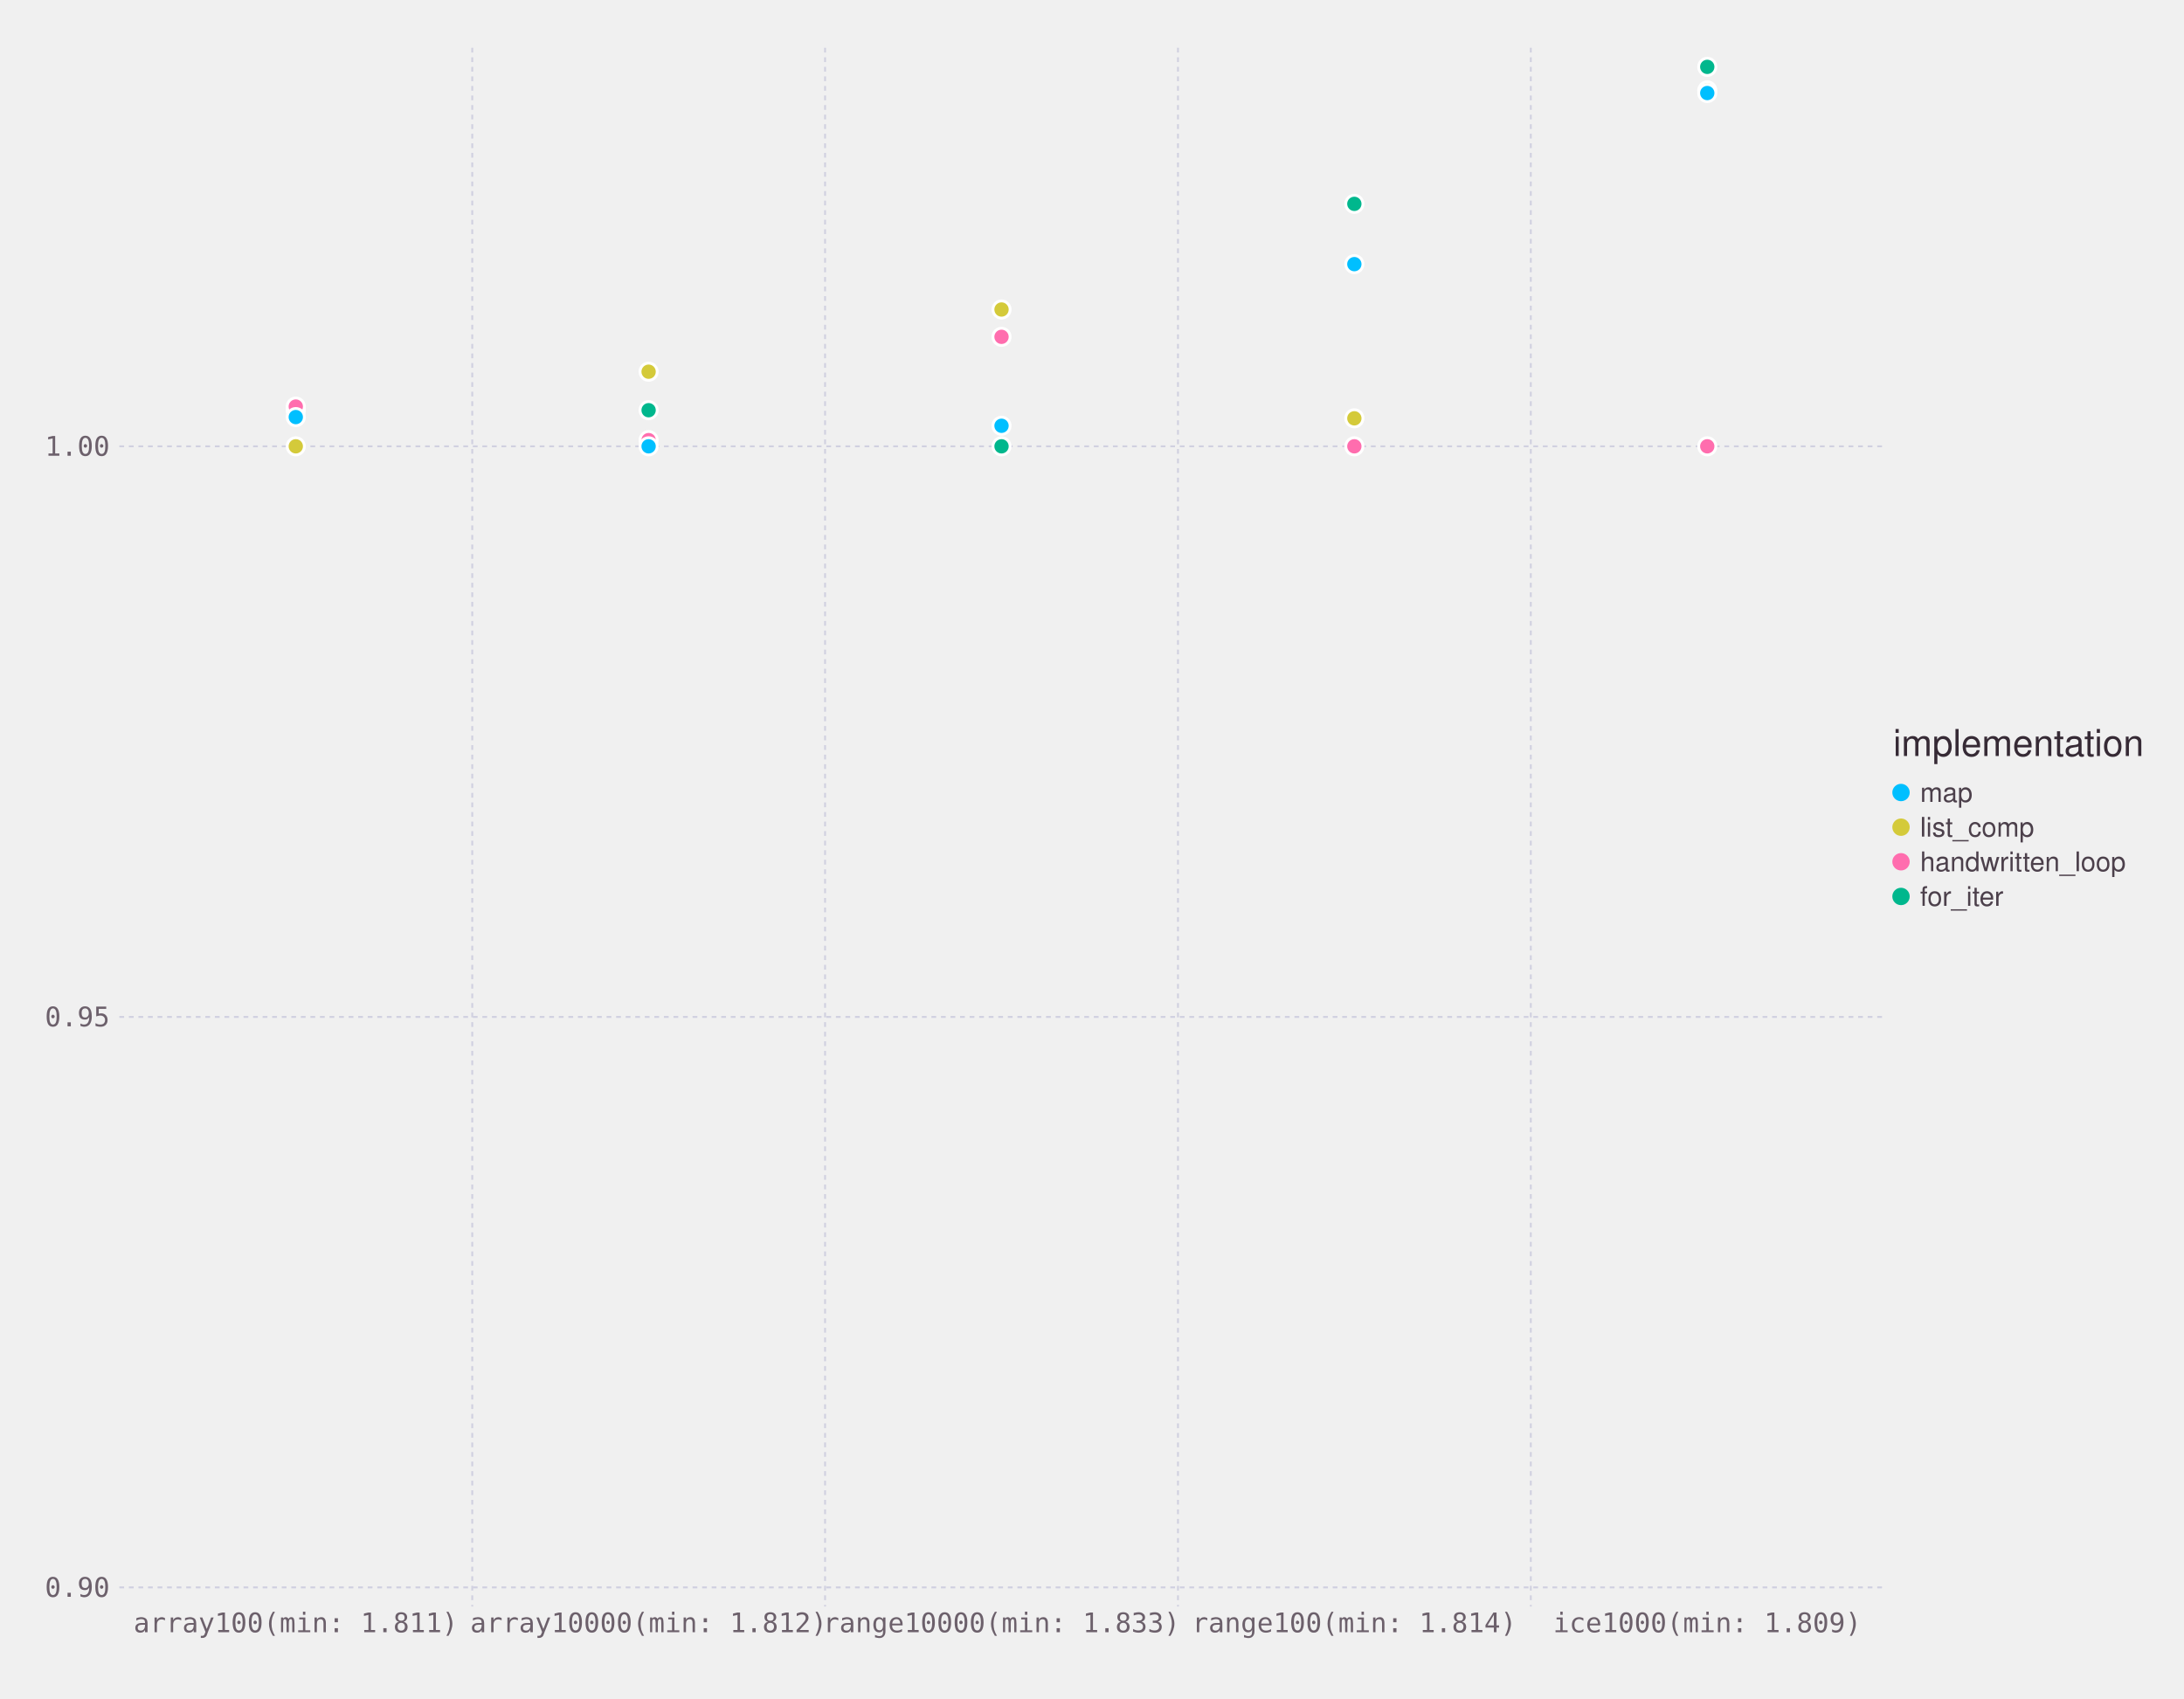
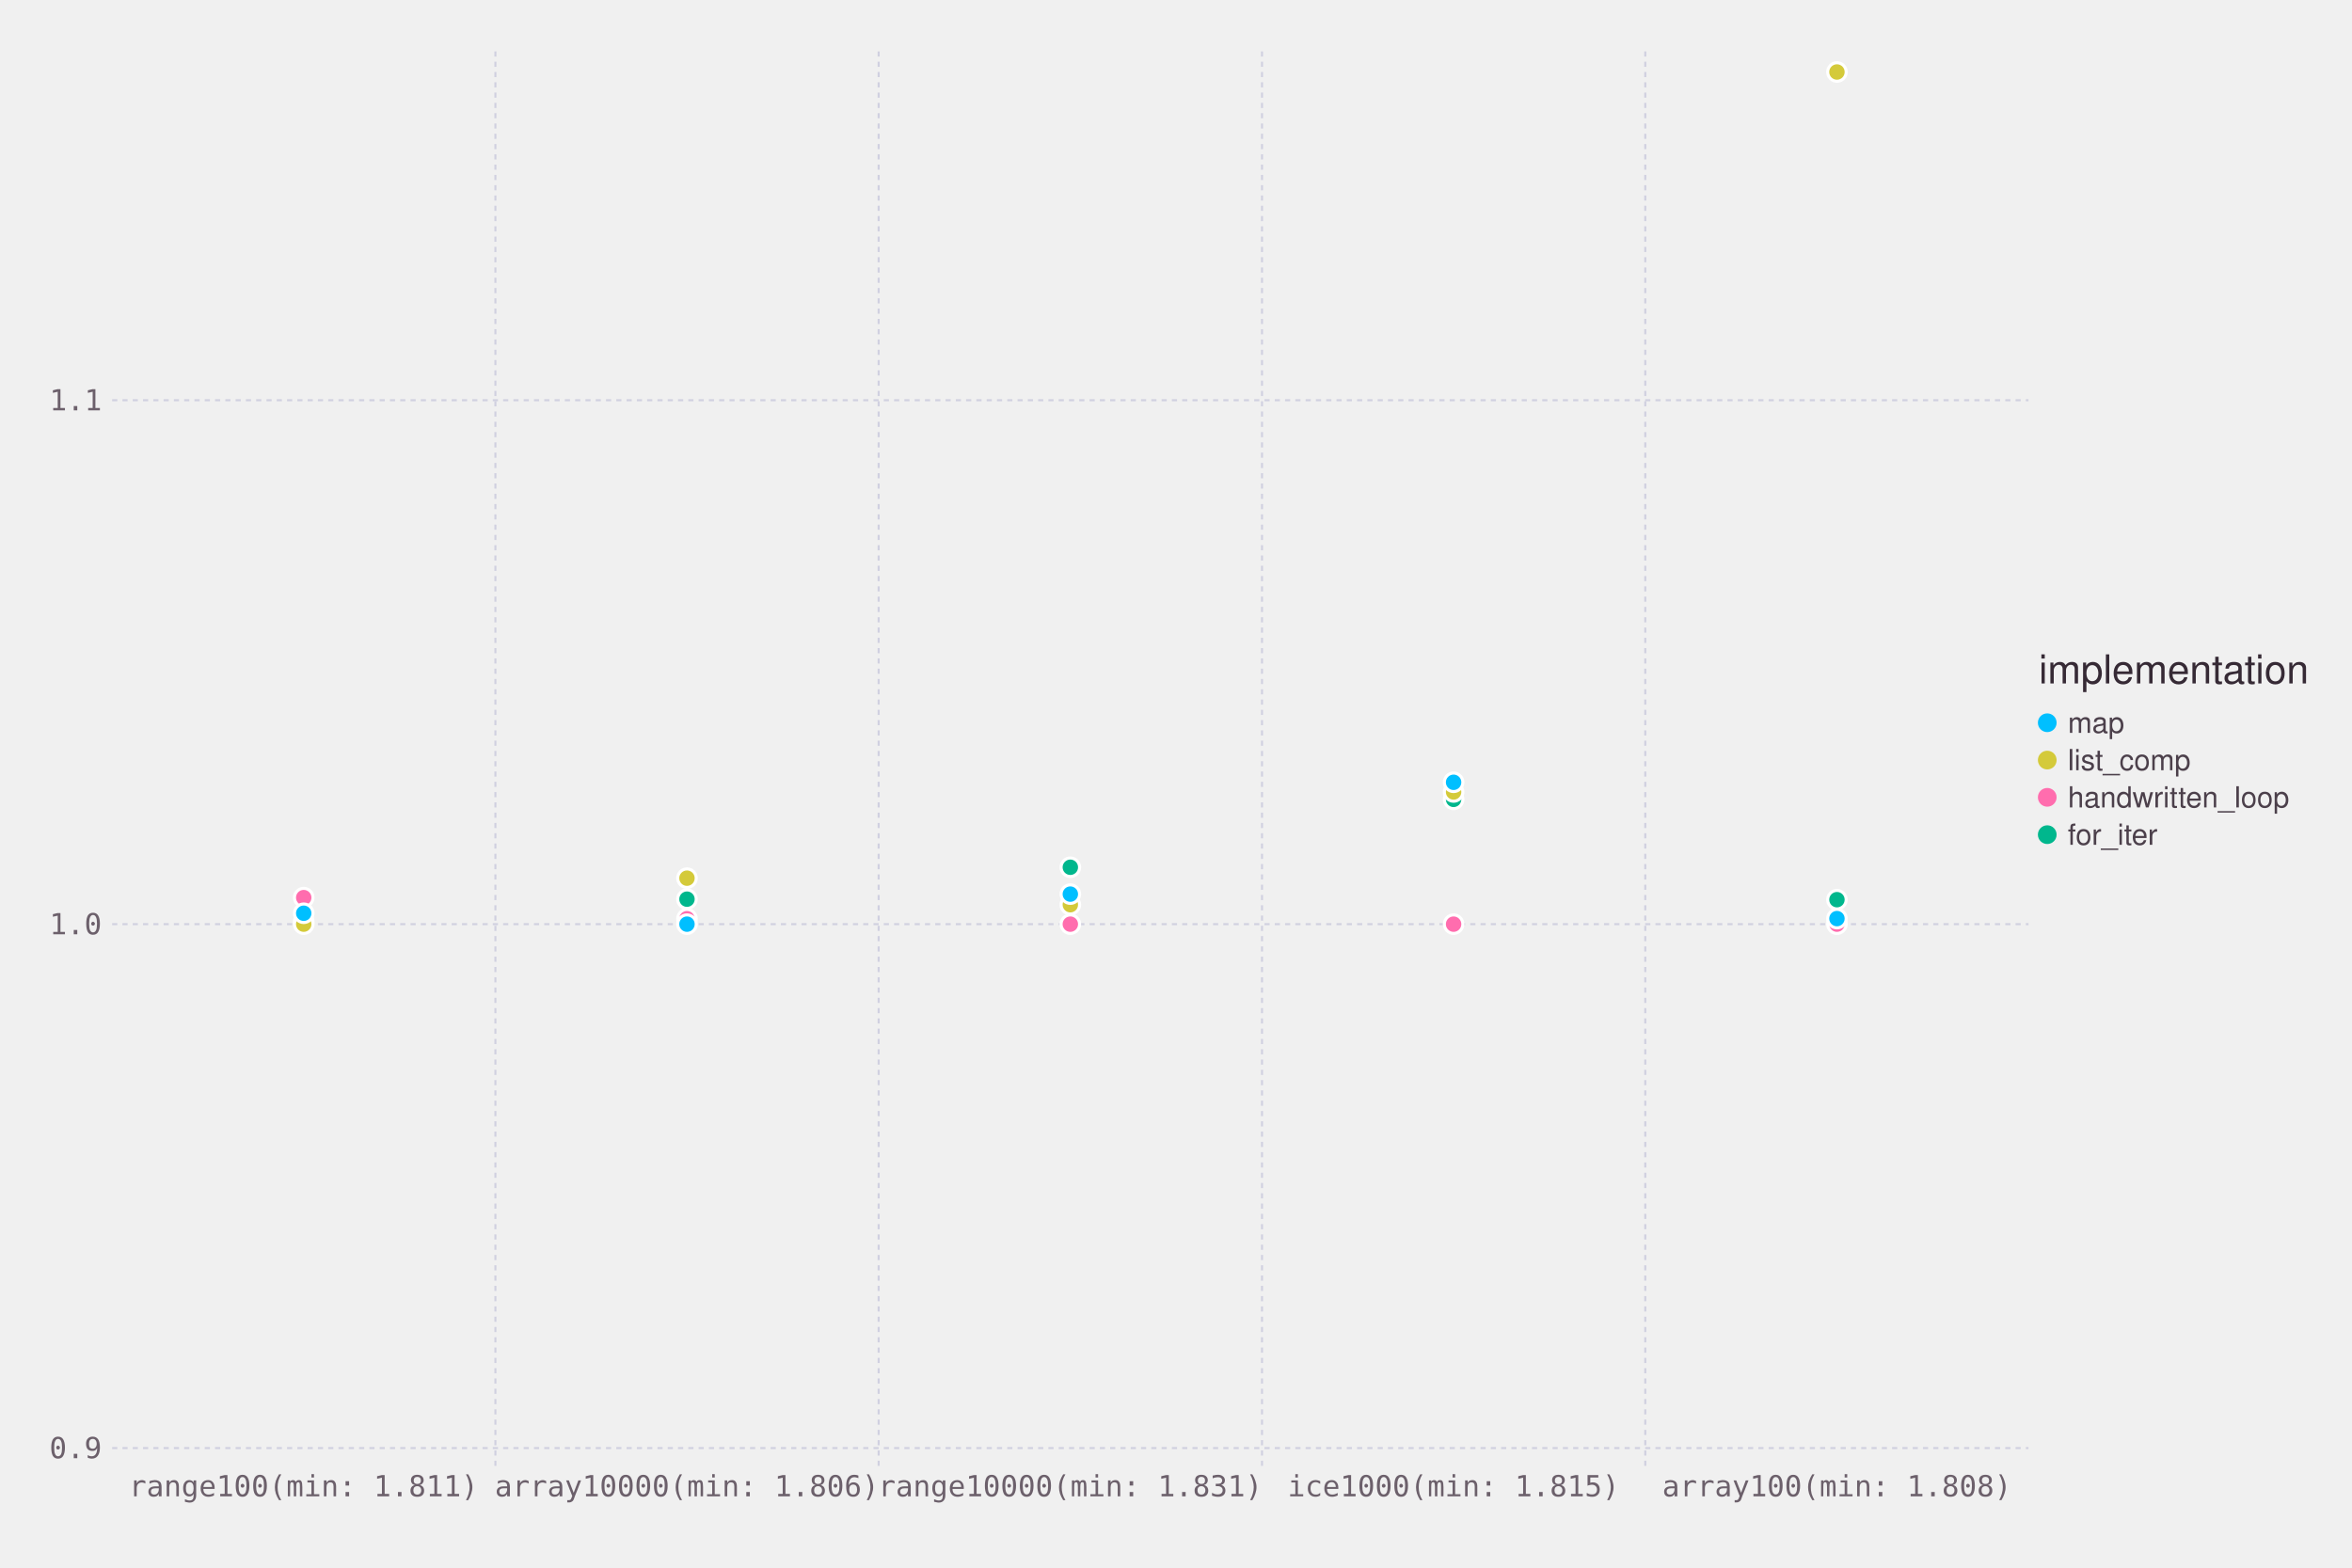
- <svg xmlns="http://www.w3.org/2000/svg" version="1.2" width="228.6mm" height="177.8mm" viewBox="0 0 228.6 177.8" stroke="none" fill="#000000" stroke-width="0.3" font-size="3.88">
+ <svg xmlns="http://www.w3.org/2000/svg" version="1.2" width="228.6mm" height="152.4mm" viewBox="0 0 228.6 152.4" stroke="none" fill="#000000" stroke-width="0.3" font-size="3.88">
  <defs>
    <marker id="arrow" markerWidth="15" markerHeight="7" refX="5" refY="3.5" orient="auto" markerUnits="strokeWidth">
      <path d="M0,0 L15,3.5 L0,7 z" stroke="context-stroke" fill="context-stroke" />
    </marker>
  </defs>
-   <g class="plotroot yscalable" id="img-6da0c0d7-1">
-     <g class="guide xlabels" font-size="2.82" font-family="Consolas" fill="#6C606B" id="img-6da0c0d7-2">
-       <g transform="translate(30.96,169.17)">
-         <g class="primitive">
-           <text text-anchor="middle" dy="0.6em">array100(min: 1.811)</text>
-         </g>
-       </g>
-       <g transform="translate(67.89,169.17)">
-         <g class="primitive">
-           <text text-anchor="middle" dy="0.6em">array10000(min: 1.812)</text>
-         </g>
-       </g>
-       <g transform="translate(104.83,169.17)">
-         <g class="primitive">
-           <text text-anchor="middle" dy="0.6em">range10000(min: 1.833)</text>
-         </g>
-       </g>
-       <g transform="translate(141.76,169.17)">
-         <g class="primitive">
-           <text text-anchor="middle" dy="0.6em">range100(min: 1.814)</text>
-         </g>
-       </g>
-       <g transform="translate(178.7,169.17)">
-         <g class="primitive">
-           <text text-anchor="middle" dy="0.6em">ice1000(min: 1.809)</text>
-         </g>
-       </g>
-     </g>
-     <g class="guide colorkey" id="img-6da0c0d7-3">
-       <g fill="#4C404B" font-size="2.82" font-family="'PT Sans','Helvetica Neue','Helvetica',sans-serif" id="img-6da0c0d7-4">
-         <g transform="translate(200.98,82.96)" id="img-6da0c0d7-5" class="color_map">
+   <g class="plotroot yscalable" id="img-e22f3ab6-1">
+     <g class="guide xlabels" font-size="2.82" font-family="Consolas" fill="#6C606B" id="img-e22f3ab6-2">
+       <g transform="translate(29.52,143.77)">
+         <g class="primitive">
+           <text text-anchor="middle" dy="0.6em">range100(min: 1.811)</text>
+         </g>
+       </g>
+       <g transform="translate(66.77,143.77)">
+         <g class="primitive">
+           <text text-anchor="middle" dy="0.6em">array10000(min: 1.806)</text>
+         </g>
+       </g>
+       <g transform="translate(104.03,143.77)">
+         <g class="primitive">
+           <text text-anchor="middle" dy="0.6em">range10000(min: 1.831)</text>
+         </g>
+       </g>
+       <g transform="translate(141.28,143.77)">
+         <g class="primitive">
+           <text text-anchor="middle" dy="0.6em">ice1000(min: 1.815)</text>
+         </g>
+       </g>
+       <g transform="translate(178.54,143.77)">
+         <g class="primitive">
+           <text text-anchor="middle" dy="0.6em">array100(min: 1.808)</text>
+         </g>
+       </g>
+     </g>
+     <g class="guide colorkey" id="img-e22f3ab6-3">
+       <g fill="#4C404B" font-size="2.82" font-family="'PT Sans','Helvetica Neue','Helvetica',sans-serif" id="img-e22f3ab6-4">
+         <g transform="translate(200.98,70.26)" id="img-e22f3ab6-5" class="color_map">
          <g class="primitive">
            <text dy="0.35em">map</text>
          </g>
        </g>
-         <g transform="translate(200.98,86.59)" id="img-6da0c0d7-6" class="color_list_comp">
+         <g transform="translate(200.98,73.89)" id="img-e22f3ab6-6" class="color_list_comp">
          <g class="primitive">
            <text dy="0.35em">list_comp</text>
          </g>
        </g>
-         <g transform="translate(200.98,90.21)" id="img-6da0c0d7-7" class="color_handwritten_loop">
+         <g transform="translate(200.98,77.51)" id="img-e22f3ab6-7" class="color_handwritten_loop">
          <g class="primitive">
            <text dy="0.35em">handwritten_loop</text>
          </g>
        </g>
-         <g transform="translate(200.98,93.84)" id="img-6da0c0d7-8" class="color_for_iter">
+         <g transform="translate(200.98,81.14)" id="img-e22f3ab6-8" class="color_for_iter">
          <g class="primitive">
            <text dy="0.35em">for_iter</text>
          </g>
        </g>
      </g>
-       <g stroke="#000000" stroke-opacity="0.000" id="img-6da0c0d7-9">
-         <g transform="translate(198.98,82.96)" id="img-6da0c0d7-10" fill="#00BFFF" class="color_map">
-           <circle cx="0" cy="0" r="0.91" class="primitive" />
-         </g>
-         <g transform="translate(198.98,86.59)" id="img-6da0c0d7-11" fill="#D4CA3A" class="color_list_comp">
-           <circle cx="0" cy="0" r="0.91" class="primitive" />
-         </g>
-         <g transform="translate(198.98,90.21)" id="img-6da0c0d7-12" fill="#FF6DAE" class="color_handwritten_loop">
-           <circle cx="0" cy="0" r="0.91" class="primitive" />
-         </g>
-         <g transform="translate(198.98,93.84)" id="img-6da0c0d7-13" fill="#00B78D" class="color_for_iter">
-           <circle cx="0" cy="0" r="0.91" class="primitive" />
-         </g>
-       </g>
-       <g fill="#362A35" font-size="3.88" font-family="'PT Sans','Helvetica Neue','Helvetica',sans-serif" stroke="#000000" stroke-opacity="0.000" id="img-6da0c0d7-14">
-         <g transform="translate(198.16,79.14)" id="img-6da0c0d7-15">
+       <g stroke="#000000" stroke-opacity="0.000" id="img-e22f3ab6-9">
+         <g transform="translate(198.98,70.26)" id="img-e22f3ab6-10" class="color_map" fill="#00BFFF">
+           <circle cx="0" cy="0" r="0.91" class="primitive" />
+         </g>
+         <g transform="translate(198.98,73.89)" id="img-e22f3ab6-11" class="color_list_comp" fill="#D4CA3A">
+           <circle cx="0" cy="0" r="0.91" class="primitive" />
+         </g>
+         <g transform="translate(198.98,77.51)" id="img-e22f3ab6-12" class="color_handwritten_loop" fill="#FF6DAE">
+           <circle cx="0" cy="0" r="0.91" class="primitive" />
+         </g>
+         <g transform="translate(198.98,81.14)" id="img-e22f3ab6-13" class="color_for_iter" fill="#00B78D">
+           <circle cx="0" cy="0" r="0.91" class="primitive" />
+         </g>
+       </g>
+       <g fill="#362A35" font-size="3.88" font-family="'PT Sans','Helvetica Neue','Helvetica',sans-serif" stroke="#000000" stroke-opacity="0.000" id="img-e22f3ab6-14">
+         <g transform="translate(198.16,66.44)" id="img-e22f3ab6-15">
          <g class="primitive">
            <text>implementation</text>
          </g>
        </g>
      </g>
    </g>
-     <g clip-path="url(#img-6da0c0d7-16)">
-       <g id="img-6da0c0d7-17">
-         <g pointer-events="visible" fill="#000000" fill-opacity="0.000" stroke="#000000" stroke-opacity="0.000" class="guide background" id="img-6da0c0d7-18">
-           <g transform="translate(104.83,86.59)" id="img-6da0c0d7-19">
-             <path d="M-92.34,-81.59 L 92.34 -81.59 92.34 81.59 -92.34 81.59 z" class="primitive" />
-           </g>
-         </g>
-         <g class="guide ygridlines xfixed" stroke-dasharray="0.5,0.5" stroke-width="0.2" stroke="#D0D0E0" id="img-6da0c0d7-20">
-           <g transform="translate(104.83,166.17)" id="img-6da0c0d7-21">
-             <path fill="none" d="M-92.34,0 L 92.34 0" class="primitive" />
-           </g>
-           <g transform="translate(104.83,106.45)" id="img-6da0c0d7-22">
-             <path fill="none" d="M-92.34,0 L 92.34 0" class="primitive" />
-           </g>
-           <g transform="translate(104.83,46.72)" id="img-6da0c0d7-23">
-             <path fill="none" d="M-92.34,0 L 92.34 0" class="primitive" />
-           </g>
-         </g>
-         <g class="guide xgridlines yfixed" stroke-dasharray="0.5,0.5" stroke-width="0.2" stroke="#D0D0E0" id="img-6da0c0d7-24">
-           <g transform="translate(49.43,86.59)" id="img-6da0c0d7-25">
-             <path fill="none" d="M0,-81.59 L 0 81.59" class="primitive" />
-           </g>
-           <g transform="translate(86.36,86.59)" id="img-6da0c0d7-26">
-             <path fill="none" d="M0,-81.59 L 0 81.59" class="primitive" />
-           </g>
-           <g transform="translate(123.3,86.59)" id="img-6da0c0d7-27">
-             <path fill="none" d="M0,-81.59 L 0 81.59" class="primitive" />
-           </g>
-           <g transform="translate(160.23,86.59)" id="img-6da0c0d7-28">
-             <path fill="none" d="M0,-81.59 L 0 81.59" class="primitive" />
-           </g>
-         </g>
-         <g class="plotpanel" id="img-6da0c0d7-29">
-           <g class="geometry" id="img-6da0c0d7-30">
-             <g stroke-width="0.3" id="img-6da0c0d7-31">
-               <g class="color_for_iter" stroke="#FFFFFF" fill="#00B78D" id="img-6da0c0d7-32">
-                 <g class="marker" id="img-6da0c0d7-33">
-                   <g transform="translate(178.7,7)" id="img-6da0c0d7-34">
-                     <circle cx="0" cy="0" r="0.9" class="primitive" />
-                   </g>
-                 </g>
-               </g>
-               <g class="color_handwritten_loop" stroke="#FFFFFF" fill="#FF6DAE" id="img-6da0c0d7-35">
-                 <g class="marker" id="img-6da0c0d7-36">
-                   <g transform="translate(178.7,46.72)" id="img-6da0c0d7-37">
-                     <circle cx="0" cy="0" r="0.9" class="primitive" />
-                   </g>
-                 </g>
-               </g>
-               <g class="color_list_comp" stroke="#FFFFFF" fill="#D4CA3A" id="img-6da0c0d7-38">
-                 <g class="marker" id="img-6da0c0d7-39">
-                   <g transform="translate(178.7,9.46)" id="img-6da0c0d7-40">
-                     <circle cx="0" cy="0" r="0.9" class="primitive" />
-                   </g>
-                 </g>
-               </g>
-               <g class="color_map" stroke="#FFFFFF" fill="#00BFFF" id="img-6da0c0d7-41">
-                 <g class="marker" id="img-6da0c0d7-42">
-                   <g transform="translate(178.7,9.74)" id="img-6da0c0d7-43">
-                     <circle cx="0" cy="0" r="0.9" class="primitive" />
-                   </g>
-                 </g>
-               </g>
-               <g class="color_for_iter" stroke="#FFFFFF" fill="#00B78D" id="img-6da0c0d7-44">
-                 <g class="marker" id="img-6da0c0d7-45">
-                   <g transform="translate(141.76,21.34)" id="img-6da0c0d7-46">
-                     <circle cx="0" cy="0" r="0.9" class="primitive" />
-                   </g>
-                 </g>
-               </g>
-               <g class="color_handwritten_loop" stroke="#FFFFFF" fill="#FF6DAE" id="img-6da0c0d7-47">
-                 <g class="marker" id="img-6da0c0d7-48">
-                   <g transform="translate(141.76,46.72)" id="img-6da0c0d7-49">
-                     <circle cx="0" cy="0" r="0.9" class="primitive" />
-                   </g>
-                 </g>
-               </g>
-               <g class="color_list_comp" stroke="#FFFFFF" fill="#D4CA3A" id="img-6da0c0d7-50">
-                 <g class="marker" id="img-6da0c0d7-51">
-                   <g transform="translate(141.76,43.79)" id="img-6da0c0d7-52">
-                     <circle cx="0" cy="0" r="0.9" class="primitive" />
-                   </g>
-                 </g>
-               </g>
-               <g class="color_map" stroke="#FFFFFF" fill="#00BFFF" id="img-6da0c0d7-53">
-                 <g class="marker" id="img-6da0c0d7-54">
-                   <g transform="translate(141.76,27.65)" id="img-6da0c0d7-55">
-                     <circle cx="0" cy="0" r="0.9" class="primitive" />
-                   </g>
-                 </g>
-               </g>
-               <g class="color_for_iter" stroke="#FFFFFF" fill="#00B78D" id="img-6da0c0d7-56">
-                 <g class="marker" id="img-6da0c0d7-57">
-                   <g transform="translate(104.83,46.72)" id="img-6da0c0d7-58">
-                     <circle cx="0" cy="0" r="0.9" class="primitive" />
-                   </g>
-                 </g>
-               </g>
-               <g class="color_handwritten_loop" stroke="#FFFFFF" fill="#FF6DAE" id="img-6da0c0d7-59">
-                 <g class="marker" id="img-6da0c0d7-60">
-                   <g transform="translate(104.83,35.26)" id="img-6da0c0d7-61">
-                     <circle cx="0" cy="0" r="0.9" class="primitive" />
-                   </g>
-                 </g>
-               </g>
-               <g class="color_list_comp" stroke="#FFFFFF" fill="#D4CA3A" id="img-6da0c0d7-62">
-                 <g class="marker" id="img-6da0c0d7-63">
-                   <g transform="translate(104.83,32.4)" id="img-6da0c0d7-64">
-                     <circle cx="0" cy="0" r="0.9" class="primitive" />
-                   </g>
-                 </g>
-               </g>
-               <g class="color_map" stroke="#FFFFFF" fill="#00BFFF" id="img-6da0c0d7-65">
-                 <g class="marker" id="img-6da0c0d7-66">
-                   <g transform="translate(104.83,44.57)" id="img-6da0c0d7-67">
-                     <circle cx="0" cy="0" r="0.9" class="primitive" />
-                   </g>
-                 </g>
-               </g>
-               <g class="color_for_iter" stroke="#FFFFFF" fill="#00B78D" id="img-6da0c0d7-68">
-                 <g class="marker" id="img-6da0c0d7-69">
-                   <g transform="translate(67.89,42.94)" id="img-6da0c0d7-70">
-                     <circle cx="0" cy="0" r="0.9" class="primitive" />
-                   </g>
-                 </g>
-               </g>
-               <g class="color_handwritten_loop" stroke="#FFFFFF" fill="#FF6DAE" id="img-6da0c0d7-71">
-                 <g class="marker" id="img-6da0c0d7-72">
-                   <g transform="translate(67.89,46.07)" id="img-6da0c0d7-73">
-                     <circle cx="0" cy="0" r="0.9" class="primitive" />
-                   </g>
-                 </g>
-               </g>
-               <g class="color_list_comp" stroke="#FFFFFF" fill="#D4CA3A" id="img-6da0c0d7-74">
-                 <g class="marker" id="img-6da0c0d7-75">
-                   <g transform="translate(67.89,38.91)" id="img-6da0c0d7-76">
-                     <circle cx="0" cy="0" r="0.9" class="primitive" />
-                   </g>
-                 </g>
-               </g>
-               <g class="color_map" stroke="#FFFFFF" fill="#00BFFF" id="img-6da0c0d7-77">
-                 <g class="marker" id="img-6da0c0d7-78">
-                   <g transform="translate(67.89,46.72)" id="img-6da0c0d7-79">
-                     <circle cx="0" cy="0" r="0.9" class="primitive" />
-                   </g>
-                 </g>
-               </g>
-               <g class="color_for_iter" stroke="#FFFFFF" fill="#00B78D" id="img-6da0c0d7-80">
-                 <g class="marker" id="img-6da0c0d7-81">
-                   <g transform="translate(30.96,42.97)" id="img-6da0c0d7-82">
-                     <circle cx="0" cy="0" r="0.9" class="primitive" />
-                   </g>
-                 </g>
-               </g>
-               <g class="color_handwritten_loop" stroke="#FFFFFF" fill="#FF6DAE" id="img-6da0c0d7-83">
-                 <g class="marker" id="img-6da0c0d7-84">
-                   <g transform="translate(30.96,42.56)" id="img-6da0c0d7-85">
-                     <circle cx="0" cy="0" r="0.9" class="primitive" />
-                   </g>
-                 </g>
-               </g>
-               <g class="color_list_comp" stroke="#FFFFFF" fill="#D4CA3A" id="img-6da0c0d7-86">
-                 <g class="marker" id="img-6da0c0d7-87">
-                   <g transform="translate(30.96,46.72)" id="img-6da0c0d7-88">
-                     <circle cx="0" cy="0" r="0.9" class="primitive" />
-                   </g>
-                 </g>
-               </g>
-               <g class="color_map" stroke="#FFFFFF" fill="#00BFFF" id="img-6da0c0d7-89">
-                 <g class="marker" id="img-6da0c0d7-90">
-                   <g transform="translate(30.96,43.66)" id="img-6da0c0d7-91">
+     <g clip-path="url(#img-e22f3ab6-16)">
+       <g id="img-e22f3ab6-17">
+         <g pointer-events="visible" fill="#000000" fill-opacity="0.000" stroke="#000000" stroke-opacity="0.000" class="guide background" id="img-e22f3ab6-18">
+           <g transform="translate(104.03,73.89)" id="img-e22f3ab6-19">
+             <path d="M-93.13,-68.89 L 93.13 -68.89 93.13 68.89 -93.13 68.89 z" class="primitive" />
+           </g>
+         </g>
+         <g class="guide ygridlines xfixed" stroke-dasharray="0.5,0.5" stroke-width="0.2" stroke="#D0D0E0" id="img-e22f3ab6-20">
+           <g transform="translate(104.03,140.77)" id="img-e22f3ab6-21">
+             <path fill="none" d="M-93.13,0 L 93.13 0" class="primitive" />
+           </g>
+           <g transform="translate(104.03,89.84)" id="img-e22f3ab6-22">
+             <path fill="none" d="M-93.13,0 L 93.13 0" class="primitive" />
+           </g>
+           <g transform="translate(104.03,38.91)" id="img-e22f3ab6-23">
+             <path fill="none" d="M-93.13,0 L 93.13 0" class="primitive" />
+           </g>
+         </g>
+         <g class="guide xgridlines yfixed" stroke-dasharray="0.5,0.5" stroke-width="0.2" stroke="#D0D0E0" id="img-e22f3ab6-24">
+           <g transform="translate(48.15,73.89)" id="img-e22f3ab6-25">
+             <path fill="none" d="M0,-68.89 L 0 68.89" class="primitive" />
+           </g>
+           <g transform="translate(85.4,73.89)" id="img-e22f3ab6-26">
+             <path fill="none" d="M0,-68.89 L 0 68.89" class="primitive" />
+           </g>
+           <g transform="translate(122.66,73.89)" id="img-e22f3ab6-27">
+             <path fill="none" d="M0,-68.89 L 0 68.89" class="primitive" />
+           </g>
+           <g transform="translate(159.91,73.89)" id="img-e22f3ab6-28">
+             <path fill="none" d="M0,-68.89 L 0 68.89" class="primitive" />
+           </g>
+         </g>
+         <g class="plotpanel" id="img-e22f3ab6-29">
+           <g class="geometry" id="img-e22f3ab6-30">
+             <g stroke-width="0.3" id="img-e22f3ab6-31">
+               <g class="color_for_iter" stroke="#FFFFFF" fill="#00B78D" id="img-e22f3ab6-32">
+                 <g class="marker" id="img-e22f3ab6-33">
+                   <g transform="translate(178.54,87.46)" id="img-e22f3ab6-34">
+                     <circle cx="0" cy="0" r="0.9" class="primitive" />
+                   </g>
+                 </g>
+               </g>
+               <g class="color_handwritten_loop" stroke="#FFFFFF" fill="#FF6DAE" id="img-e22f3ab6-35">
+                 <g class="marker" id="img-e22f3ab6-36">
+                   <g transform="translate(178.54,89.84)" id="img-e22f3ab6-37">
+                     <circle cx="0" cy="0" r="0.9" class="primitive" />
+                   </g>
+                 </g>
+               </g>
+               <g class="color_list_comp" stroke="#FFFFFF" fill="#D4CA3A" id="img-e22f3ab6-38">
+                 <g class="marker" id="img-e22f3ab6-39">
+                   <g transform="translate(178.54,7)" id="img-e22f3ab6-40">
+                     <circle cx="0" cy="0" r="0.9" class="primitive" />
+                   </g>
+                 </g>
+               </g>
+               <g class="color_map" stroke="#FFFFFF" fill="#00BFFF" id="img-e22f3ab6-41">
+                 <g class="marker" id="img-e22f3ab6-42">
+                   <g transform="translate(178.54,89.3)" id="img-e22f3ab6-43">
+                     <circle cx="0" cy="0" r="0.9" class="primitive" />
+                   </g>
+                 </g>
+               </g>
+               <g class="color_for_iter" stroke="#FFFFFF" fill="#00B78D" id="img-e22f3ab6-44">
+                 <g class="marker" id="img-e22f3ab6-45">
+                   <g transform="translate(141.28,77.71)" id="img-e22f3ab6-46">
+                     <circle cx="0" cy="0" r="0.9" class="primitive" />
+                   </g>
+                 </g>
+               </g>
+               <g class="color_handwritten_loop" stroke="#FFFFFF" fill="#FF6DAE" id="img-e22f3ab6-47">
+                 <g class="marker" id="img-e22f3ab6-48">
+                   <g transform="translate(141.28,89.84)" id="img-e22f3ab6-49">
+                     <circle cx="0" cy="0" r="0.9" class="primitive" />
+                   </g>
+                 </g>
+               </g>
+               <g class="color_list_comp" stroke="#FFFFFF" fill="#D4CA3A" id="img-e22f3ab6-50">
+                 <g class="marker" id="img-e22f3ab6-51">
+                   <g transform="translate(141.28,76.99)" id="img-e22f3ab6-52">
+                     <circle cx="0" cy="0" r="0.9" class="primitive" />
+                   </g>
+                 </g>
+               </g>
+               <g class="color_map" stroke="#FFFFFF" fill="#00BFFF" id="img-e22f3ab6-53">
+                 <g class="marker" id="img-e22f3ab6-54">
+                   <g transform="translate(141.28,76.05)" id="img-e22f3ab6-55">
+                     <circle cx="0" cy="0" r="0.9" class="primitive" />
+                   </g>
+                 </g>
+               </g>
+               <g class="color_for_iter" stroke="#FFFFFF" fill="#00B78D" id="img-e22f3ab6-56">
+                 <g class="marker" id="img-e22f3ab6-57">
+                   <g transform="translate(104.03,84.31)" id="img-e22f3ab6-58">
+                     <circle cx="0" cy="0" r="0.9" class="primitive" />
+                   </g>
+                 </g>
+               </g>
+               <g class="color_handwritten_loop" stroke="#FFFFFF" fill="#FF6DAE" id="img-e22f3ab6-59">
+                 <g class="marker" id="img-e22f3ab6-60">
+                   <g transform="translate(104.03,89.84)" id="img-e22f3ab6-61">
+                     <circle cx="0" cy="0" r="0.9" class="primitive" />
+                   </g>
+                 </g>
+               </g>
+               <g class="color_list_comp" stroke="#FFFFFF" fill="#D4CA3A" id="img-e22f3ab6-62">
+                 <g class="marker" id="img-e22f3ab6-63">
+                   <g transform="translate(104.03,87.95)" id="img-e22f3ab6-64">
+                     <circle cx="0" cy="0" r="0.9" class="primitive" />
+                   </g>
+                 </g>
+               </g>
+               <g class="color_map" stroke="#FFFFFF" fill="#00BFFF" id="img-e22f3ab6-65">
+                 <g class="marker" id="img-e22f3ab6-66">
+                   <g transform="translate(104.03,86.92)" id="img-e22f3ab6-67">
+                     <circle cx="0" cy="0" r="0.9" class="primitive" />
+                   </g>
+                 </g>
+               </g>
+               <g class="color_for_iter" stroke="#FFFFFF" fill="#00B78D" id="img-e22f3ab6-68">
+                 <g class="marker" id="img-e22f3ab6-69">
+                   <g transform="translate(66.77,87.41)" id="img-e22f3ab6-70">
+                     <circle cx="0" cy="0" r="0.9" class="primitive" />
+                   </g>
+                 </g>
+               </g>
+               <g class="color_handwritten_loop" stroke="#FFFFFF" fill="#FF6DAE" id="img-e22f3ab6-71">
+                 <g class="marker" id="img-e22f3ab6-72">
+                   <g transform="translate(66.77,89.31)" id="img-e22f3ab6-73">
+                     <circle cx="0" cy="0" r="0.9" class="primitive" />
+                   </g>
+                 </g>
+               </g>
+               <g class="color_list_comp" stroke="#FFFFFF" fill="#D4CA3A" id="img-e22f3ab6-74">
+                 <g class="marker" id="img-e22f3ab6-75">
+                   <g transform="translate(66.77,85.37)" id="img-e22f3ab6-76">
+                     <circle cx="0" cy="0" r="0.9" class="primitive" />
+                   </g>
+                 </g>
+               </g>
+               <g class="color_map" stroke="#FFFFFF" fill="#00BFFF" id="img-e22f3ab6-77">
+                 <g class="marker" id="img-e22f3ab6-78">
+                   <g transform="translate(66.77,89.84)" id="img-e22f3ab6-79">
+                     <circle cx="0" cy="0" r="0.9" class="primitive" />
+                   </g>
+                 </g>
+               </g>
+               <g class="color_for_iter" stroke="#FFFFFF" fill="#00B78D" id="img-e22f3ab6-80">
+                 <g class="marker" id="img-e22f3ab6-81">
+                   <g transform="translate(29.52,89.59)" id="img-e22f3ab6-82">
+                     <circle cx="0" cy="0" r="0.9" class="primitive" />
+                   </g>
+                 </g>
+               </g>
+               <g class="color_handwritten_loop" stroke="#FFFFFF" fill="#FF6DAE" id="img-e22f3ab6-83">
+                 <g class="marker" id="img-e22f3ab6-84">
+                   <g transform="translate(29.52,87.26)" id="img-e22f3ab6-85">
+                     <circle cx="0" cy="0" r="0.9" class="primitive" />
+                   </g>
+                 </g>
+               </g>
+               <g class="color_list_comp" stroke="#FFFFFF" fill="#D4CA3A" id="img-e22f3ab6-86">
+                 <g class="marker" id="img-e22f3ab6-87">
+                   <g transform="translate(29.52,89.84)" id="img-e22f3ab6-88">
+                     <circle cx="0" cy="0" r="0.9" class="primitive" />
+                   </g>
+                 </g>
+               </g>
+               <g class="color_map" stroke="#FFFFFF" fill="#00BFFF" id="img-e22f3ab6-89">
+                 <g class="marker" id="img-e22f3ab6-90">
+                   <g transform="translate(29.52,88.78)" id="img-e22f3ab6-91">
                    <circle cx="0" cy="0" r="0.9" class="primitive" />
                  </g>
                </g>
              </g>
            </g>
          </g>
        </g>
      </g>
    </g>
-     <g class="guide ylabels" font-size="2.82" font-family="Consolas" fill="#6C606B" id="img-6da0c0d7-92">
-       <g transform="translate(11.49,166.17)" id="img-6da0c0d7-93">
-         <g class="primitive">
-           <text text-anchor="end" dy="0.35em">0.90</text>
-         </g>
-       </g>
-       <g transform="translate(11.49,106.45)" id="img-6da0c0d7-94">
-         <g class="primitive">
-           <text text-anchor="end" dy="0.35em">0.95</text>
-         </g>
-       </g>
-       <g transform="translate(11.49,46.72)" id="img-6da0c0d7-95">
-         <g class="primitive">
-           <text text-anchor="end" dy="0.35em">1.00</text>
+     <g class="guide ylabels" font-size="2.82" font-family="Consolas" fill="#6C606B" id="img-e22f3ab6-92">
+       <g transform="translate(9.89,140.77)" id="img-e22f3ab6-93">
+         <g class="primitive">
+           <text text-anchor="end" dy="0.35em">0.9</text>
+         </g>
+       </g>
+       <g transform="translate(9.89,89.84)" id="img-e22f3ab6-94">
+         <g class="primitive">
+           <text text-anchor="end" dy="0.35em">1.0</text>
+         </g>
+       </g>
+       <g transform="translate(9.89,38.91)" id="img-e22f3ab6-95">
+         <g class="primitive">
+           <text text-anchor="end" dy="0.35em">1.1</text>
        </g>
      </g>
    </g>
  </g>
  <defs>
-     <clipPath id="img-6da0c0d7-16">
-       <path d="M12.49,5 L 197.16 5 197.16 168.17 12.49 168.17" />
+     <clipPath id="img-e22f3ab6-16">
+       <path d="M10.89,5 L 197.16 5 197.16 142.77 10.89 142.77" />
    </clipPath>
  </defs>
</svg>
